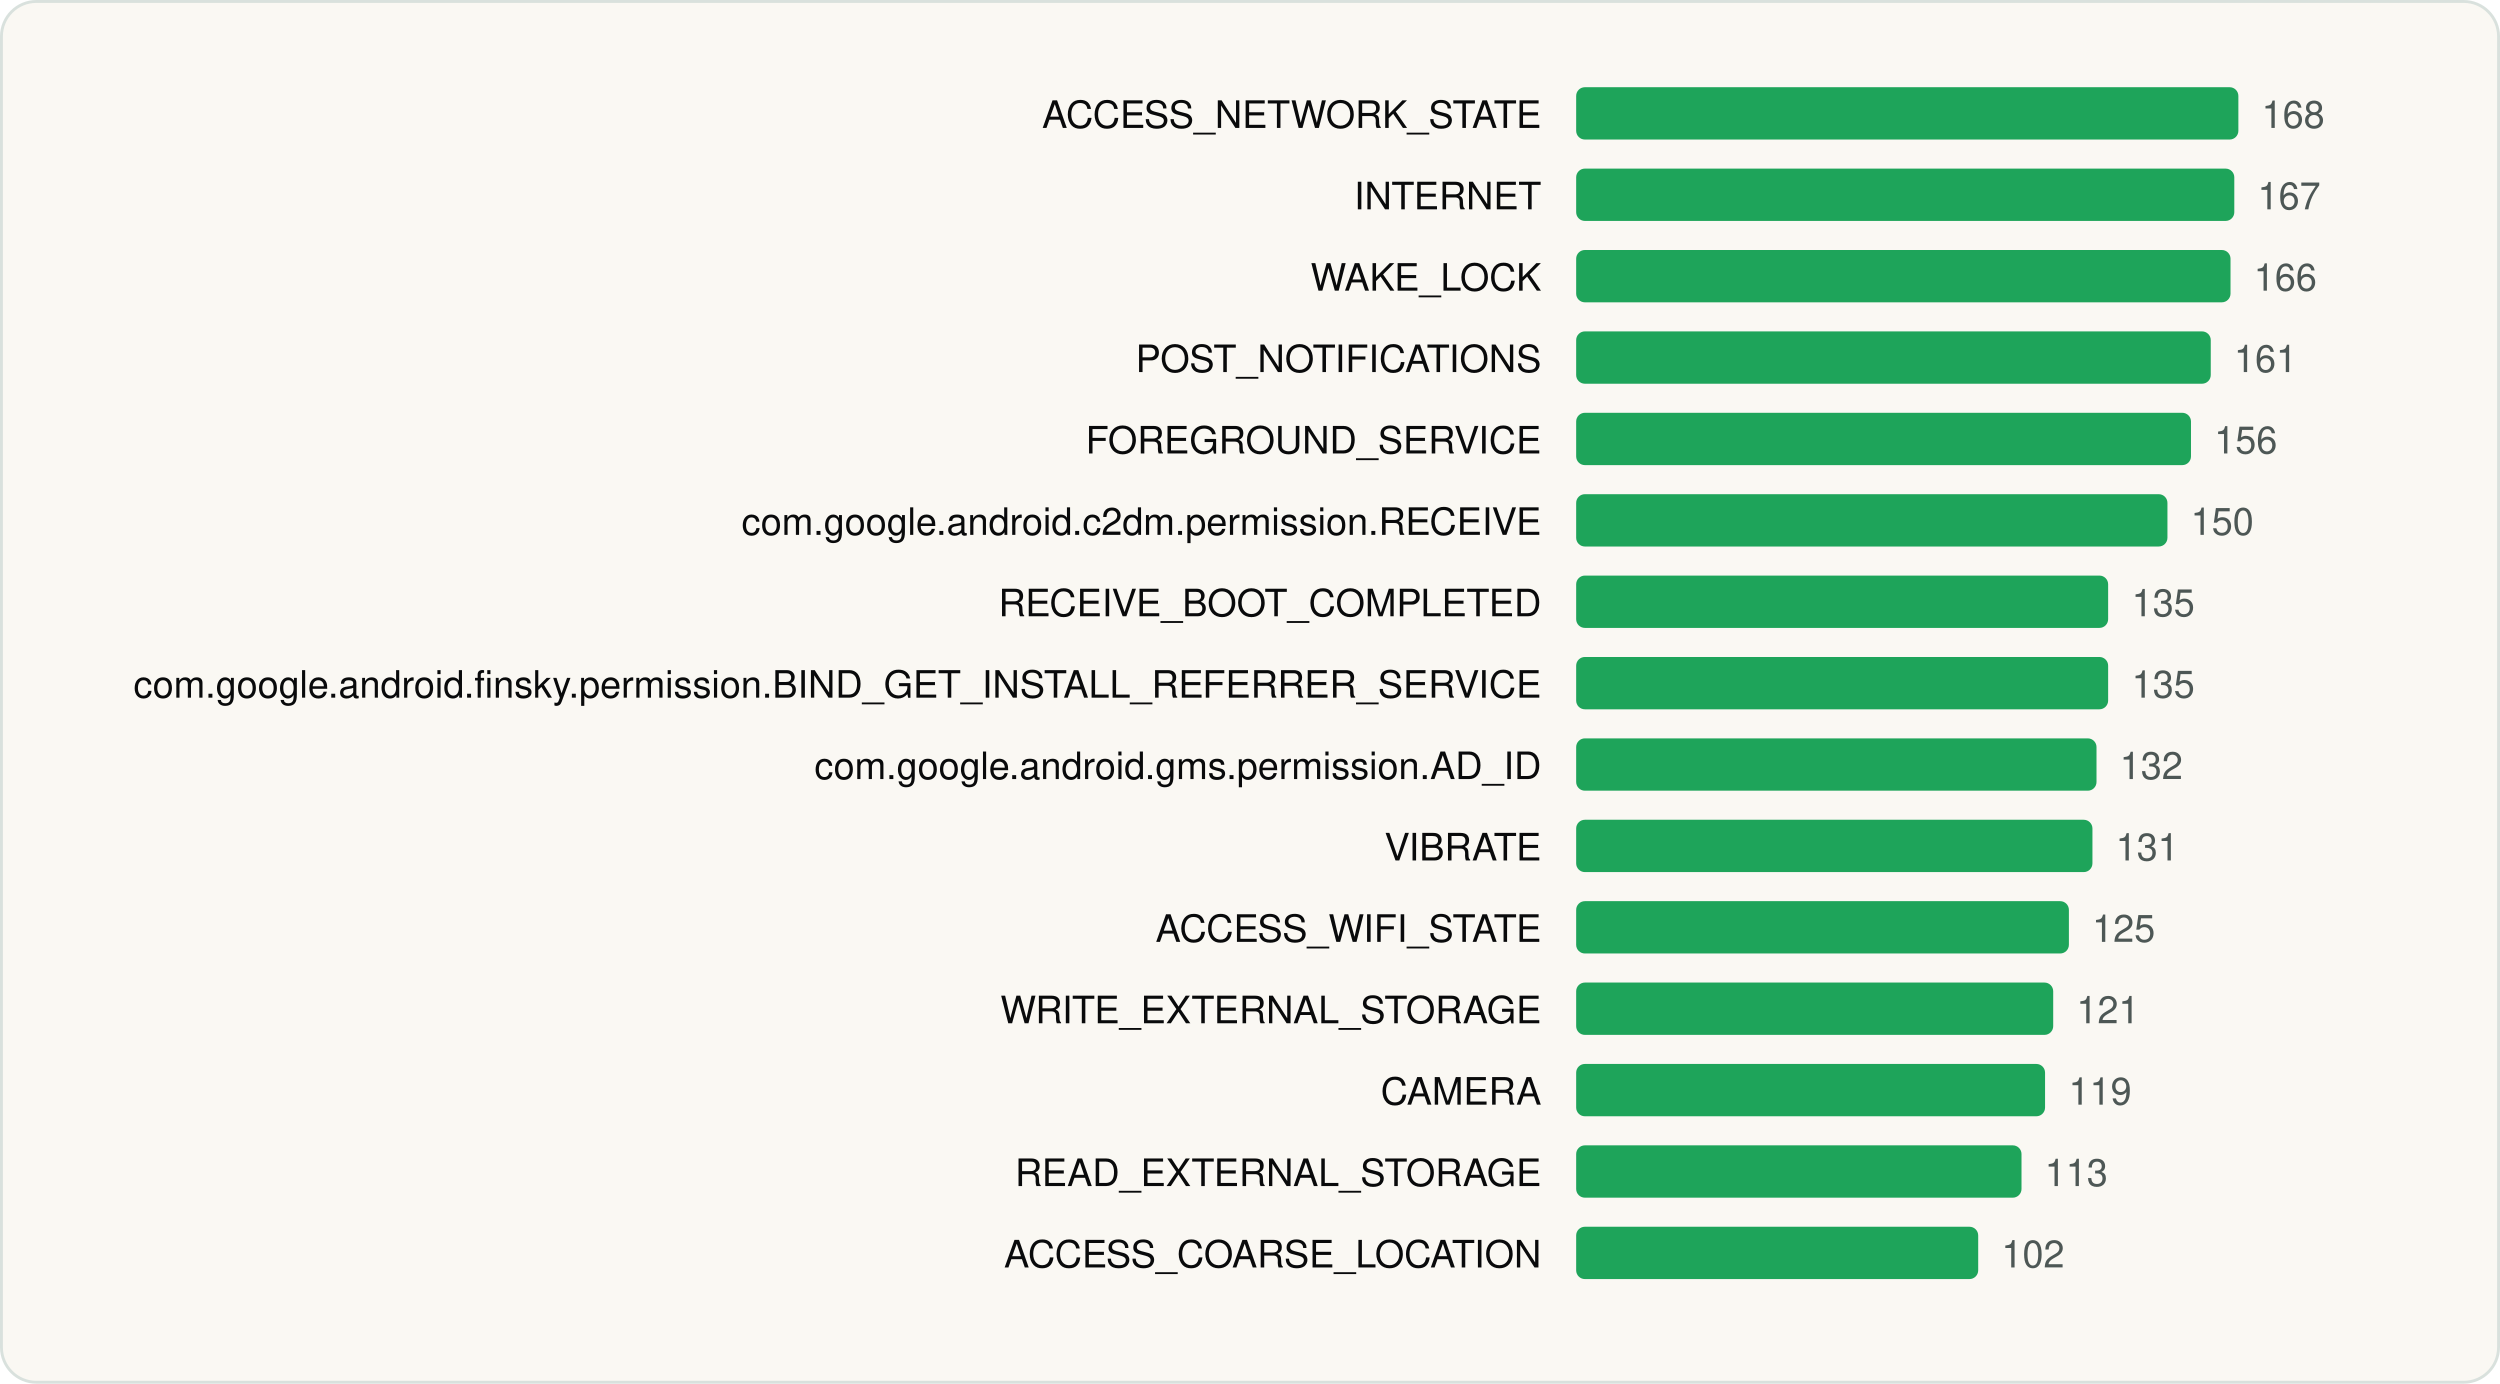
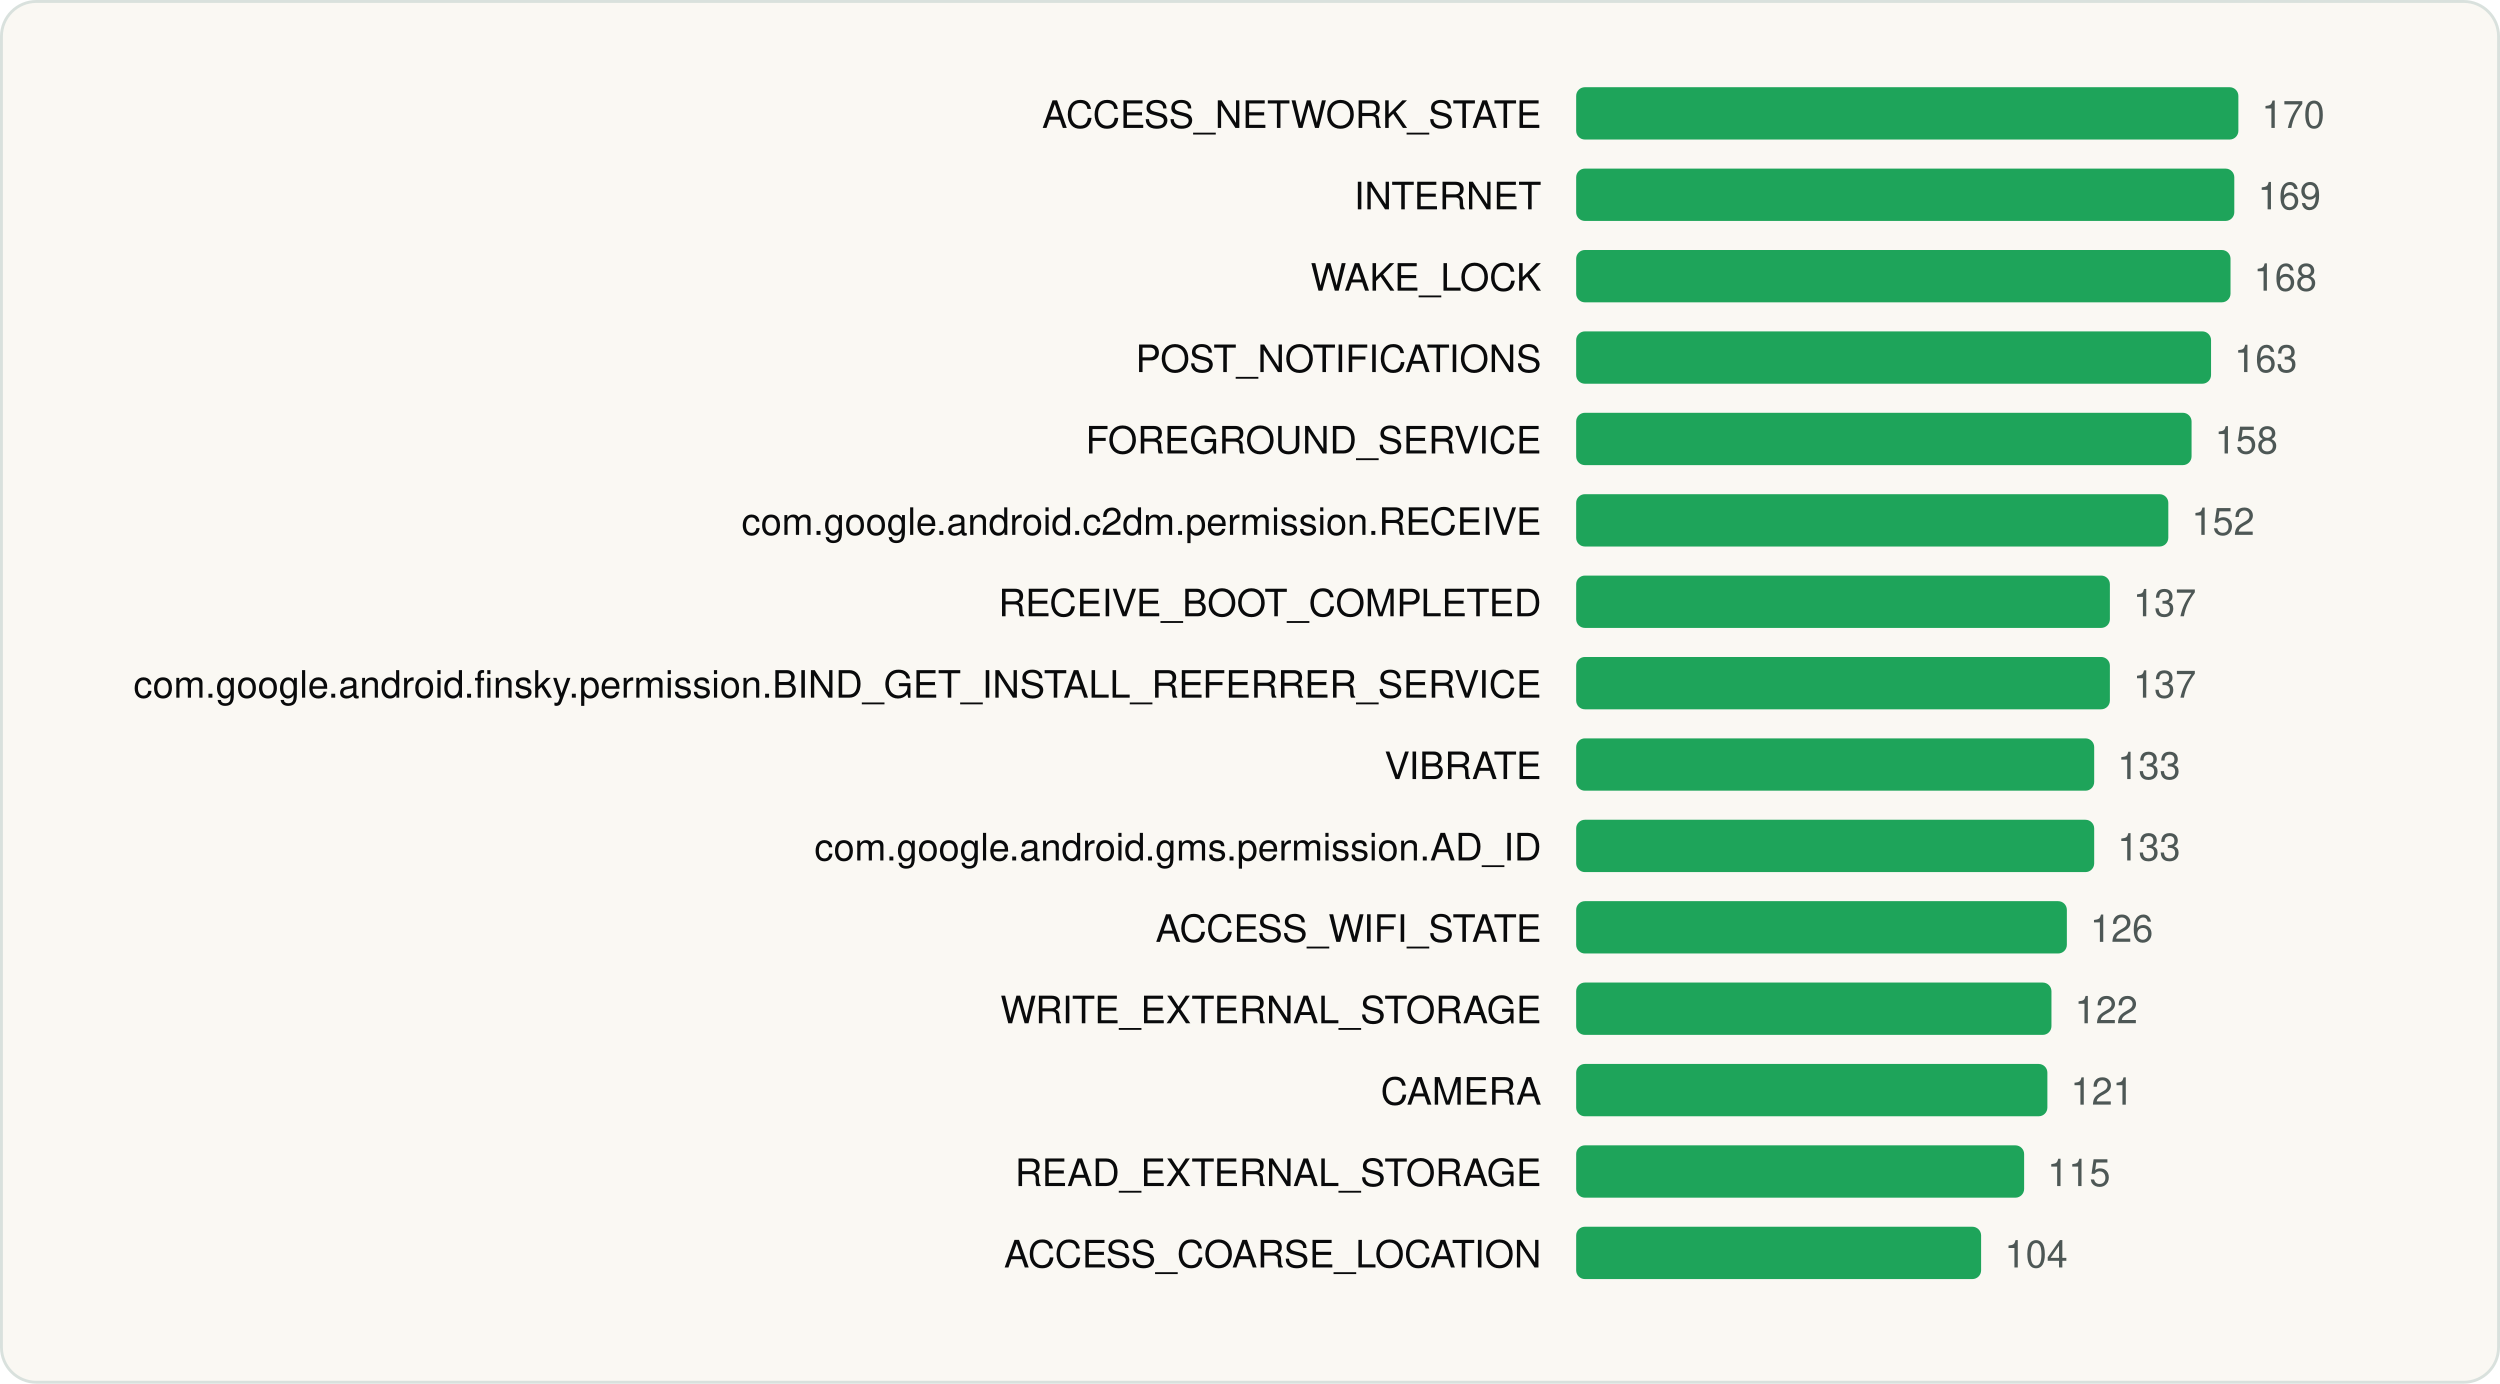
<svg xmlns="http://www.w3.org/2000/svg" viewBox="0 0 860 476" width="860" height="476" role="img" aria-label="Most requested Android permissions" font-family="Geist, -apple-system, BlinkMacSystemFont, 'Segoe UI', Helvetica, Arial, sans-serif">
  <rect x="0.5" y="0.5" width="859" height="475" rx="12" fill="#FAF8F3" stroke="#D9E1DD" />
  <g transform="translate(20 20)">
    <text x="510.22" y="24" font-size="13" text-anchor="end" fill="#090A0B">ACCESS_NETWORK_STATE</text>
    <rect x="522.2" y="10" width="227.8" height="18" rx="3" fill="#1EA45A" />
-     <text x="758.0" y="24" font-size="13" fill="#4D5755">168</text>
+     <text x="758.0" y="24" font-size="13" fill="#4D5755">170</text>
    <text x="510.22" y="52" font-size="13" text-anchor="end" fill="#090A0B">INTERNET</text>
    <rect x="522.2" y="38" width="226.4" height="18" rx="3" fill="#1EA45A" />
-     <text x="756.6" y="52" font-size="13" fill="#4D5755">167</text>
+     <text x="756.7" y="52" font-size="13" fill="#4D5755">169</text>
    <text x="510.22" y="80" font-size="13" text-anchor="end" fill="#090A0B">WAKE_LOCK</text>
    <rect x="522.2" y="66" width="225.1" height="18" rx="3" fill="#1EA45A" />
-     <text x="755.3" y="80" font-size="13" fill="#4D5755">166</text>
+     <text x="755.3" y="80" font-size="13" fill="#4D5755">168</text>
    <text x="510.22" y="108" font-size="13" text-anchor="end" fill="#090A0B">POST_NOTIFICATIONS</text>
-     <rect x="522.2" y="94" width="218.3" height="18" rx="3" fill="#1EA45A" />
-     <text x="748.5" y="108" font-size="13" fill="#4D5755">161</text>
+     <rect x="522.2" y="94" width="218.4" height="18" rx="3" fill="#1EA45A" />
+     <text x="748.6" y="108" font-size="13" fill="#4D5755">163</text>
    <text x="510.22" y="136" font-size="13" text-anchor="end" fill="#090A0B">FOREGROUND_SERVICE</text>
-     <rect x="522.2" y="122" width="211.5" height="18" rx="3" fill="#1EA45A" />
-     <text x="741.7" y="136" font-size="13" fill="#4D5755">156</text>
+     <rect x="522.2" y="122" width="211.7" height="18" rx="3" fill="#1EA45A" />
+     <text x="741.9" y="136" font-size="13" fill="#4D5755">158</text>
    <text x="510.22" y="164" font-size="13" text-anchor="end" fill="#090A0B">com.google.android.c2dm.permission.RECEIVE</text>
-     <rect x="522.2" y="150" width="203.4" height="18" rx="3" fill="#1EA45A" />
-     <text x="733.6" y="164" font-size="13" fill="#4D5755">150</text>
+     <rect x="522.2" y="150" width="203.7" height="18" rx="3" fill="#1EA45A" />
+     <text x="733.9" y="164" font-size="13" fill="#4D5755">152</text>
    <text x="510.22" y="192" font-size="13" text-anchor="end" fill="#090A0B">RECEIVE_BOOT_COMPLETED</text>
-     <rect x="522.2" y="178" width="183.0" height="18" rx="3" fill="#1EA45A" />
-     <text x="713.3" y="192" font-size="13" fill="#4D5755">135</text>
+     <rect x="522.2" y="178" width="183.6" height="18" rx="3" fill="#1EA45A" />
+     <text x="713.8" y="192" font-size="13" fill="#4D5755">137</text>
    <text x="510.22" y="220" font-size="13" text-anchor="end" fill="#090A0B">com.google.android.finsky.permission.BIND_GET_INSTALL_REFERRER_SERVICE</text>
-     <rect x="522.2" y="206" width="183.0" height="18" rx="3" fill="#1EA45A" />
-     <text x="713.3" y="220" font-size="13" fill="#4D5755">135</text>
-     <text x="510.22" y="248" font-size="13" text-anchor="end" fill="#090A0B">com.google.android.gms.permission.AD_ID</text>
-     <rect x="522.2" y="234" width="179.0" height="18" rx="3" fill="#1EA45A" />
-     <text x="709.2" y="248" font-size="13" fill="#4D5755">132</text>
-     <text x="510.22" y="276" font-size="13" text-anchor="end" fill="#090A0B">VIBRATE</text>
-     <rect x="522.2" y="262" width="177.6" height="18" rx="3" fill="#1EA45A" />
-     <text x="707.8" y="276" font-size="13" fill="#4D5755">131</text>
+     <rect x="522.2" y="206" width="183.6" height="18" rx="3" fill="#1EA45A" />
+     <text x="713.8" y="220" font-size="13" fill="#4D5755">137</text>
+     <text x="510.22" y="248" font-size="13" text-anchor="end" fill="#090A0B">VIBRATE</text>
+     <rect x="522.2" y="234" width="178.2" height="18" rx="3" fill="#1EA45A" />
+     <text x="708.4" y="248" font-size="13" fill="#4D5755">133</text>
+     <text x="510.22" y="276" font-size="13" text-anchor="end" fill="#090A0B">com.google.android.gms.permission.AD_ID</text>
+     <rect x="522.2" y="262" width="178.2" height="18" rx="3" fill="#1EA45A" />
+     <text x="708.4" y="276" font-size="13" fill="#4D5755">133</text>
    <text x="510.22" y="304" font-size="13" text-anchor="end" fill="#090A0B">ACCESS_WIFI_STATE</text>
-     <rect x="522.2" y="290" width="169.5" height="18" rx="3" fill="#1EA45A" />
-     <text x="699.7" y="304" font-size="13" fill="#4D5755">125</text>
+     <rect x="522.2" y="290" width="168.8" height="18" rx="3" fill="#1EA45A" />
+     <text x="699.0" y="304" font-size="13" fill="#4D5755">126</text>
    <text x="510.22" y="332" font-size="13" text-anchor="end" fill="#090A0B">WRITE_EXTERNAL_STORAGE</text>
-     <rect x="522.2" y="318" width="164.1" height="18" rx="3" fill="#1EA45A" />
-     <text x="694.3" y="332" font-size="13" fill="#4D5755">121</text>
+     <rect x="522.2" y="318" width="163.5" height="18" rx="3" fill="#1EA45A" />
+     <text x="693.7" y="332" font-size="13" fill="#4D5755">122</text>
    <text x="510.22" y="360" font-size="13" text-anchor="end" fill="#090A0B">CAMERA</text>
-     <rect x="522.2" y="346" width="161.3" height="18" rx="3" fill="#1EA45A" />
-     <text x="691.6" y="360" font-size="13" fill="#4D5755">119</text>
+     <rect x="522.2" y="346" width="162.1" height="18" rx="3" fill="#1EA45A" />
+     <text x="692.3" y="360" font-size="13" fill="#4D5755">121</text>
    <text x="510.22" y="388" font-size="13" text-anchor="end" fill="#090A0B">READ_EXTERNAL_STORAGE</text>
-     <rect x="522.2" y="374" width="153.2" height="18" rx="3" fill="#1EA45A" />
-     <text x="683.4" y="388" font-size="13" fill="#4D5755">113</text>
+     <rect x="522.2" y="374" width="154.1" height="18" rx="3" fill="#1EA45A" />
+     <text x="684.3" y="388" font-size="13" fill="#4D5755">115</text>
    <text x="510.22" y="416" font-size="13" text-anchor="end" fill="#090A0B">ACCESS_COARSE_LOCATION</text>
-     <rect x="522.2" y="402" width="138.3" height="18" rx="3" fill="#1EA45A" />
-     <text x="668.5" y="416" font-size="13" fill="#4D5755">102</text>
+     <rect x="522.2" y="402" width="139.3" height="18" rx="3" fill="#1EA45A" />
+     <text x="669.6" y="416" font-size="13" fill="#4D5755">104</text>
  </g>
</svg>
